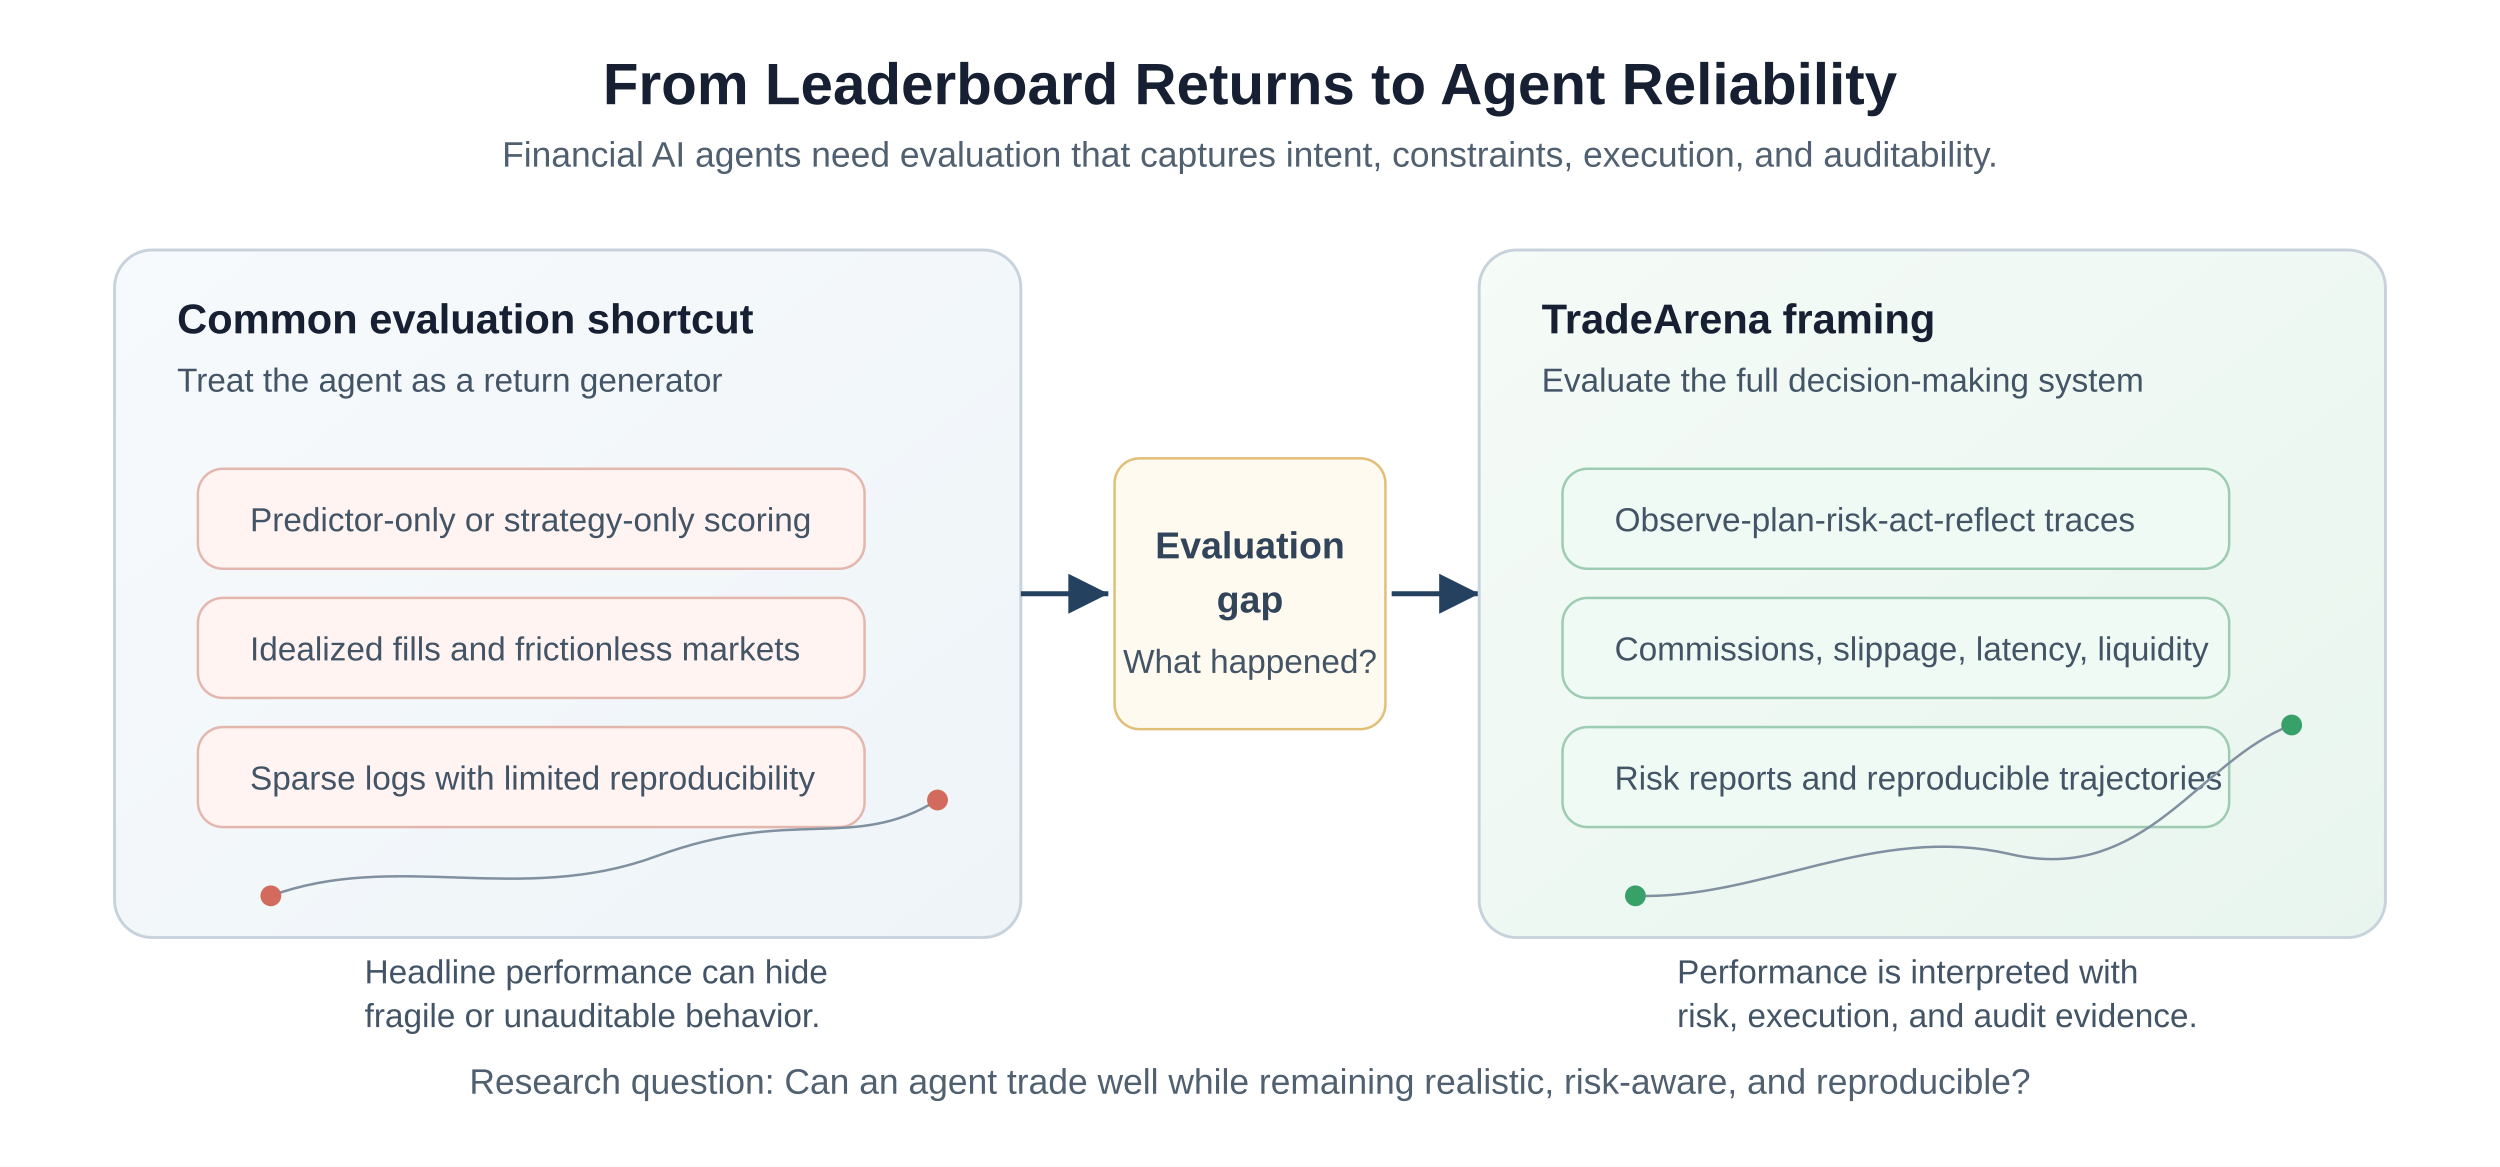
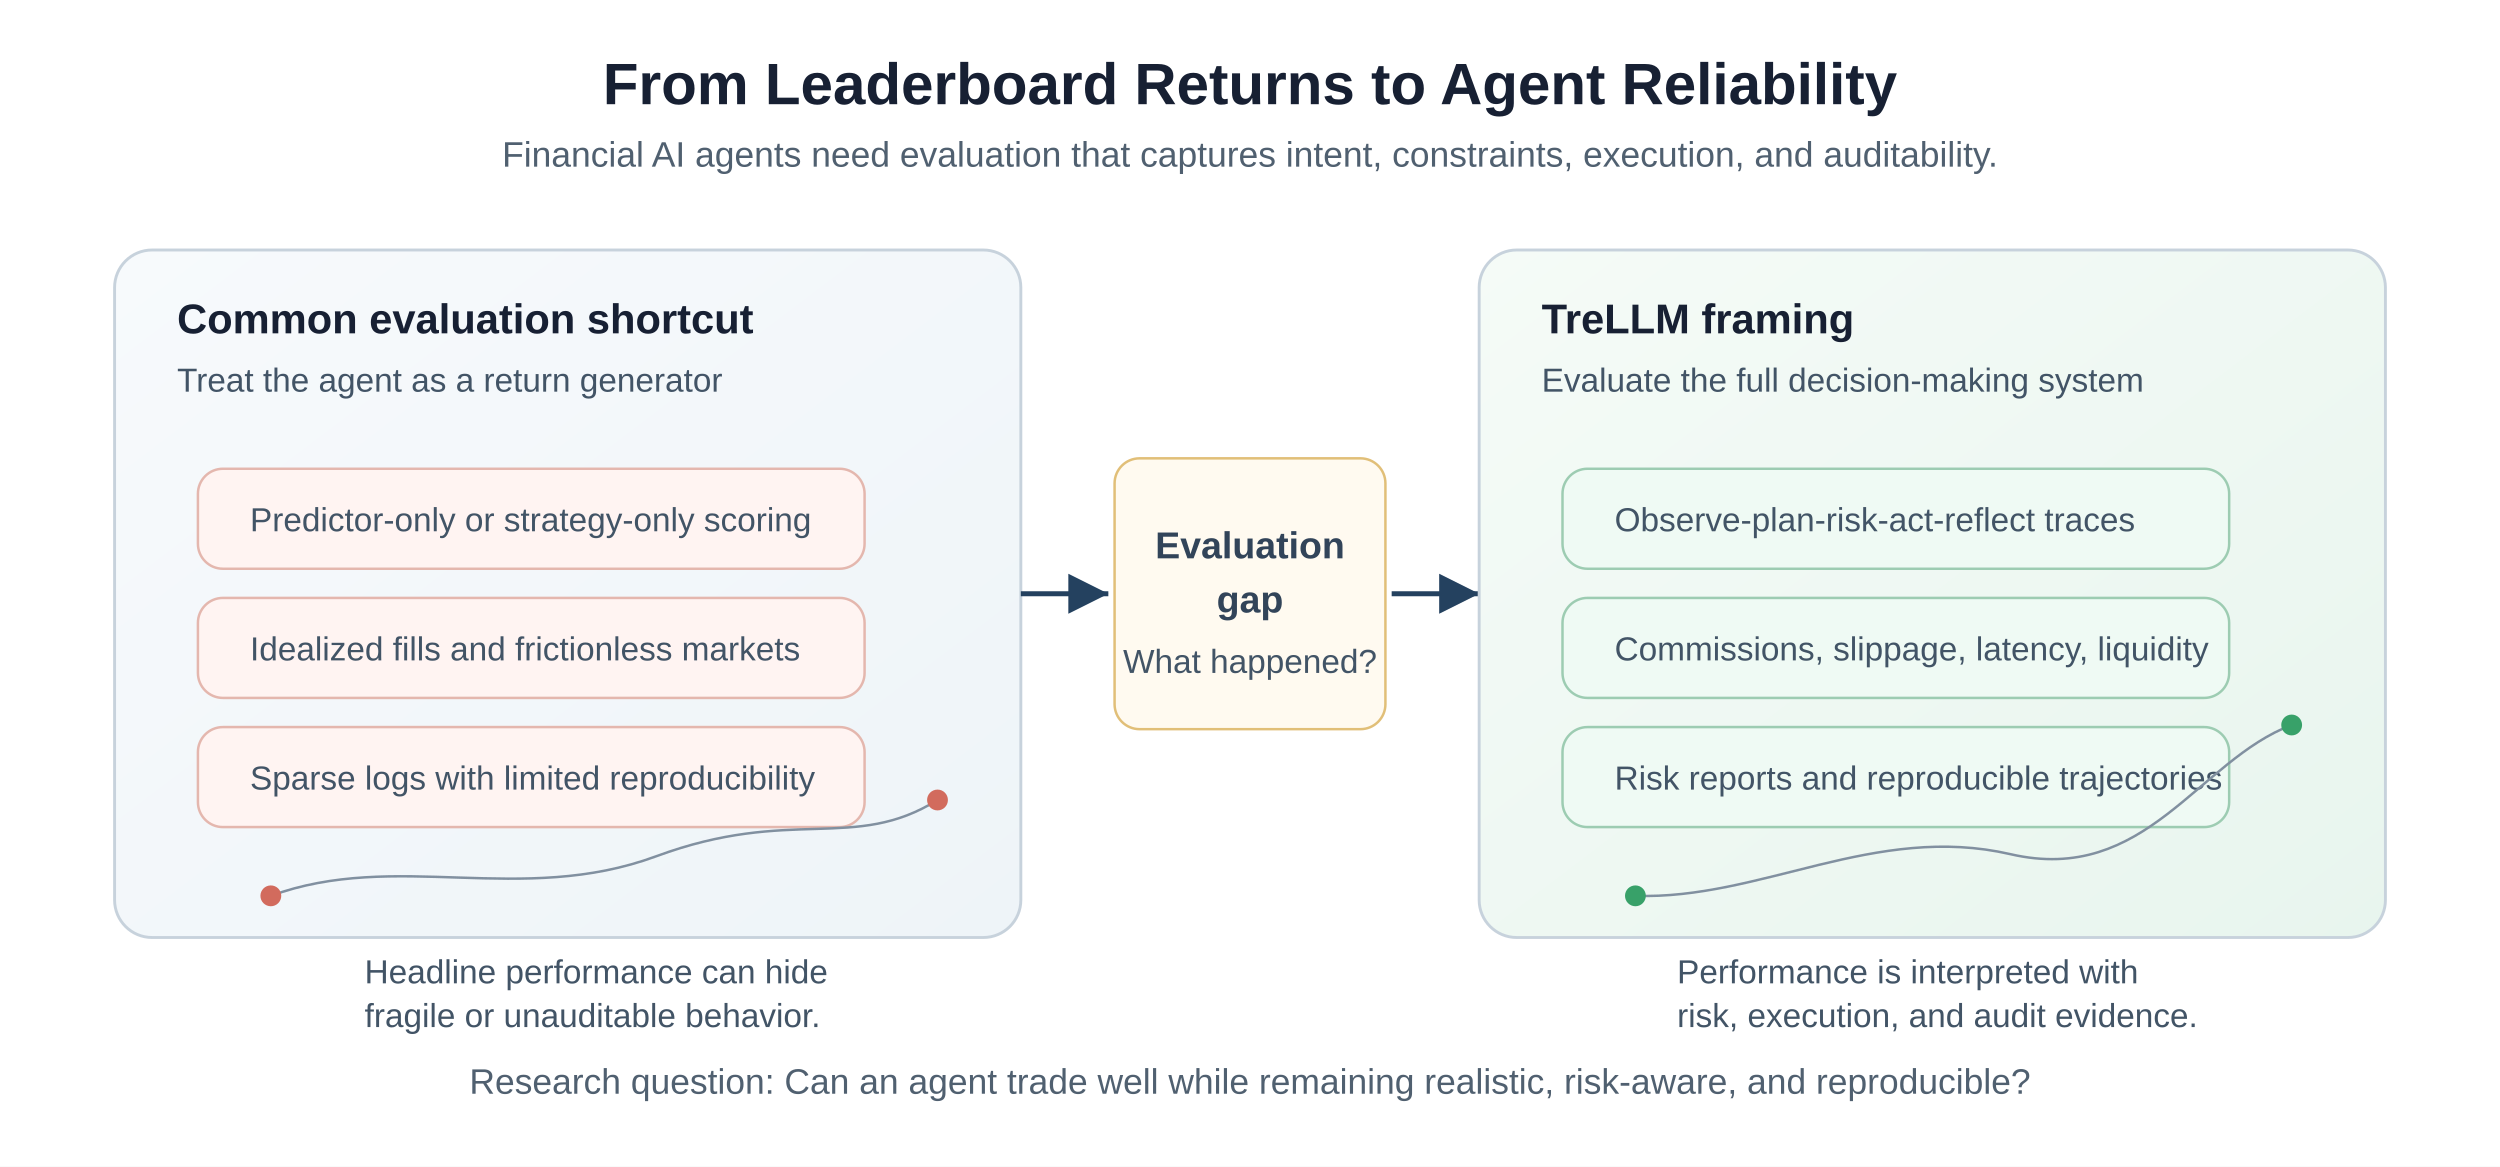
<svg xmlns="http://www.w3.org/2000/svg" width="1200" height="560" viewBox="0 0 1200 560" role="img" aria-labelledby="title desc">
  <defs>
    <marker id="arrow" markerWidth="12" markerHeight="12" refX="10" refY="6" orient="auto">
      <path d="M2,2 L10,6 L2,10 Z" fill="#24415f" />
    </marker>
    <linearGradient id="leftPanel" x1="0" y1="0" x2="1" y2="1">
      <stop offset="0" stop-color="#f7fafc" />
      <stop offset="1" stop-color="#eef4f8" />
    </linearGradient>
    <linearGradient id="rightPanel" x1="0" y1="0" x2="1" y2="1">
      <stop offset="0" stop-color="#f5fbf7" />
      <stop offset="1" stop-color="#e8f5ee" />
    </linearGradient>
    <style>
      .bg { fill: #ffffff; }
      .panel { stroke: #c7d2dc; stroke-width: 1.4; rx: 18; }
      .title { fill: #172033; font: 700 28px Arial, Helvetica, sans-serif; }
      .subtitle { fill: #506070; font: 400 17px Arial, Helvetica, sans-serif; }
      .label { fill: #172033; font: 700 20px Arial, Helvetica, sans-serif; }
      .small { fill: #425466; font: 400 16px Arial, Helvetica, sans-serif; }
      .note { fill: #324459; font: 700 18px Arial, Helvetica, sans-serif; }
      .pill { stroke-width: 1.2; rx: 12; }
      .weak { fill: #fff4f2; stroke: #e4b7ae; }
      .strong { fill: #effaf4; stroke: #9dccb2; }
      .center { fill: #fffaf0; stroke: #e1bf78; }
      .arrow { stroke: #24415f; stroke-width: 2.4; fill: none; marker-end: url(#arrow); }
      .thin { stroke: #8190a0; stroke-width: 1.2; fill: none; }
    </style>
  </defs>
  <rect class="bg" width="1200" height="560" />
  <text class="title" x="600" y="50" text-anchor="middle">From Leaderboard Returns to Agent Reliability</text>
  <text class="subtitle" x="600" y="80" text-anchor="middle">Financial AI agents need evaluation that captures intent, constraints, execution, and auditability.</text>
  <rect class="panel" x="55" y="120" width="435" height="330" fill="url(#leftPanel)" />
  <text class="label" x="85" y="160">Common evaluation shortcut</text>
  <text class="small" x="85" y="188">Treat the agent as a return generator</text>
  <rect class="pill weak" x="95" y="225" width="320" height="48" />
  <text class="small" x="120" y="255">Predictor-only or strategy-only scoring</text>
  <rect class="pill weak" x="95" y="287" width="320" height="48" />
  <text class="small" x="120" y="317">Idealized fills and frictionless markets</text>
  <rect class="pill weak" x="95" y="349" width="320" height="48" />
  <text class="small" x="120" y="379">Sparse logs with limited reproducibility</text>
  <path class="thin" d="M130 430 C190 408, 250 435, 315 411 S410 409, 450 384" />
  <circle cx="130" cy="430" r="5" fill="#d26b5d" />
  <circle cx="450" cy="384" r="5" fill="#d26b5d" />
  <text class="small" x="175" y="472">Headline performance can hide</text>
  <text class="small" x="175" y="493">fragile or unauditable behavior.</text>
  <rect class="pill center" x="535" y="220" width="130" height="130" />
  <text class="note" x="600" y="268" text-anchor="middle">Evaluation</text>
  <text class="note" x="600" y="294" text-anchor="middle">gap</text>
  <text class="small" x="600" y="323" text-anchor="middle">What happened?</text>
  <path class="arrow" d="M490 285 H532" />
  <path class="arrow" d="M668 285 H710" />
  <rect class="panel" x="710" y="120" width="435" height="330" fill="url(#rightPanel)" />
-   <text class="label" x="740" y="160">TradeArena framing</text>
+   <text class="label" x="740" y="160">TreLLM framing</text>
  <text class="small" x="740" y="188">Evaluate the full decision-making system</text>
  <rect class="pill strong" x="750" y="225" width="320" height="48" />
  <text class="small" x="775" y="255">Observe-plan-risk-act-reflect traces</text>
  <rect class="pill strong" x="750" y="287" width="320" height="48" />
  <text class="small" x="775" y="317">Commissions, slippage, latency, liquidity</text>
  <rect class="pill strong" x="750" y="349" width="320" height="48" />
  <text class="small" x="775" y="379">Risk reports and reproducible trajectories</text>
  <path class="thin" d="M785 430 C845 432, 900 395, 965 410 S1055 365, 1100 348" />
  <circle cx="785" cy="430" r="5" fill="#38a169" />
  <circle cx="1100" cy="348" r="5" fill="#38a169" />
  <text class="small" x="805" y="472">Performance is interpreted with</text>
  <text class="small" x="805" y="493">risk, execution, and audit evidence.</text>
  <text class="subtitle" x="600" y="525" text-anchor="middle">Research question: Can an agent trade well while remaining realistic, risk-aware, and reproducible?</text>
</svg>
